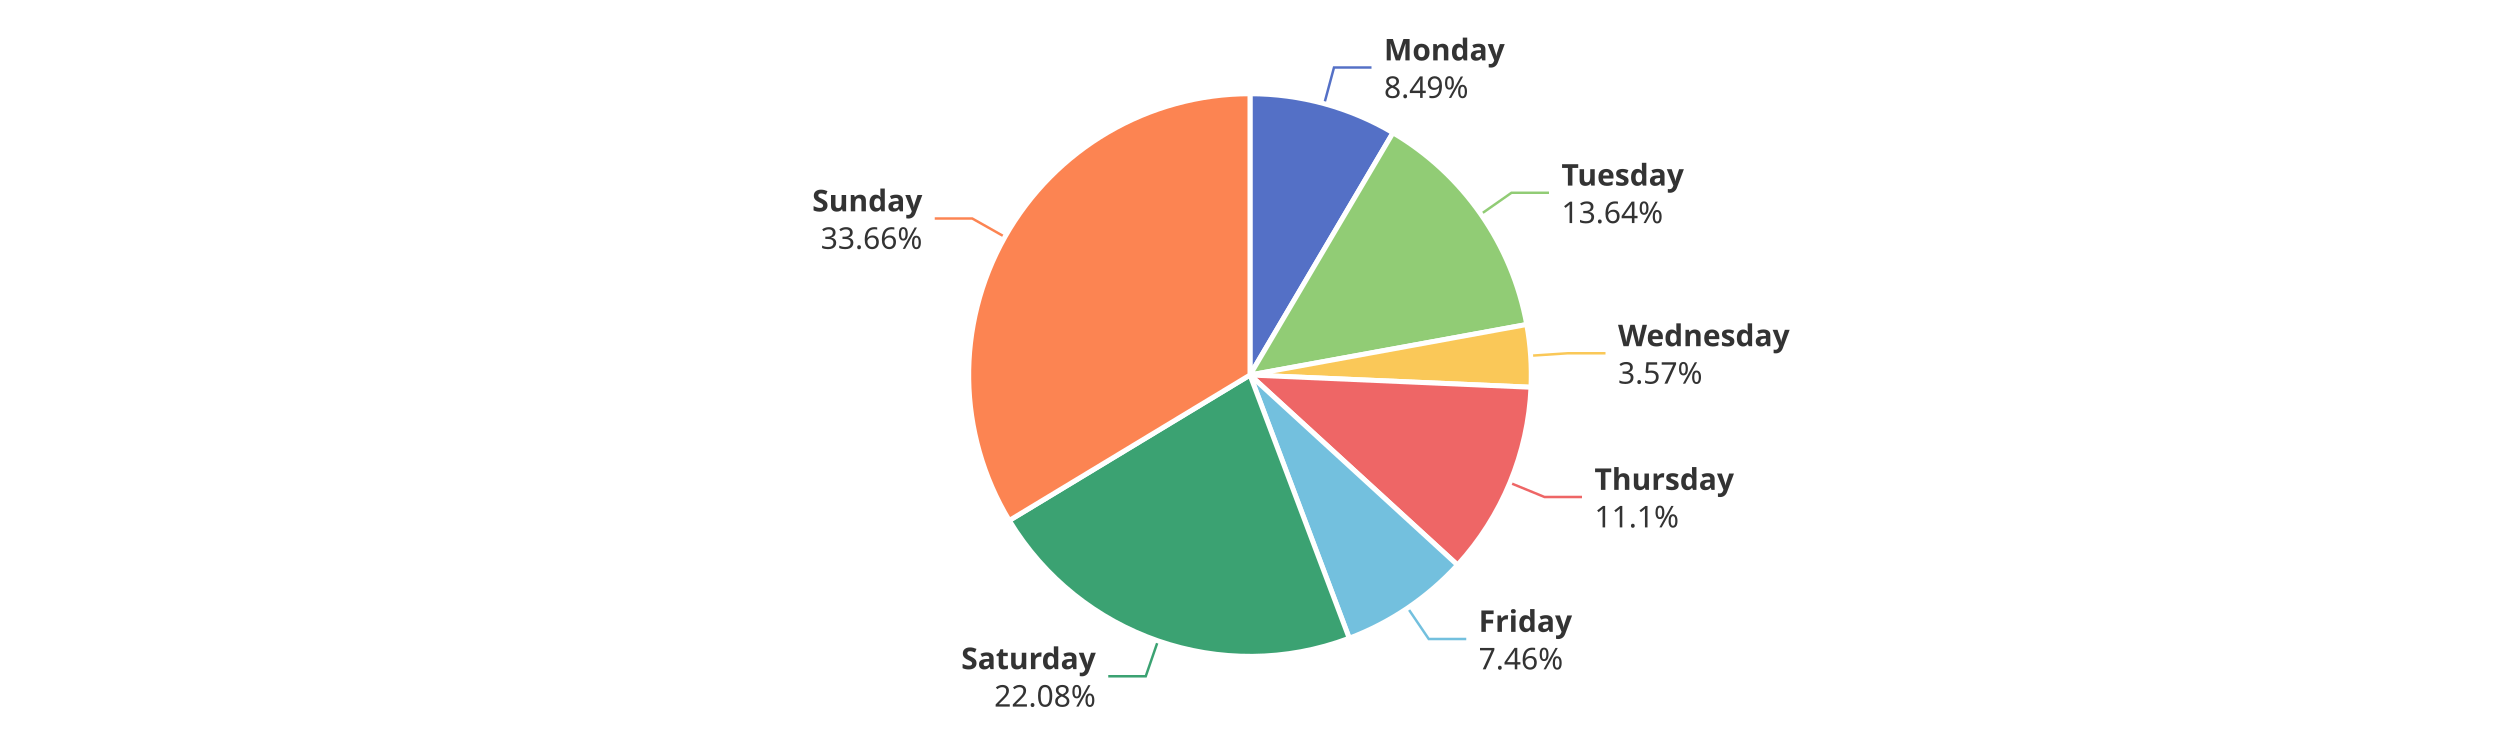
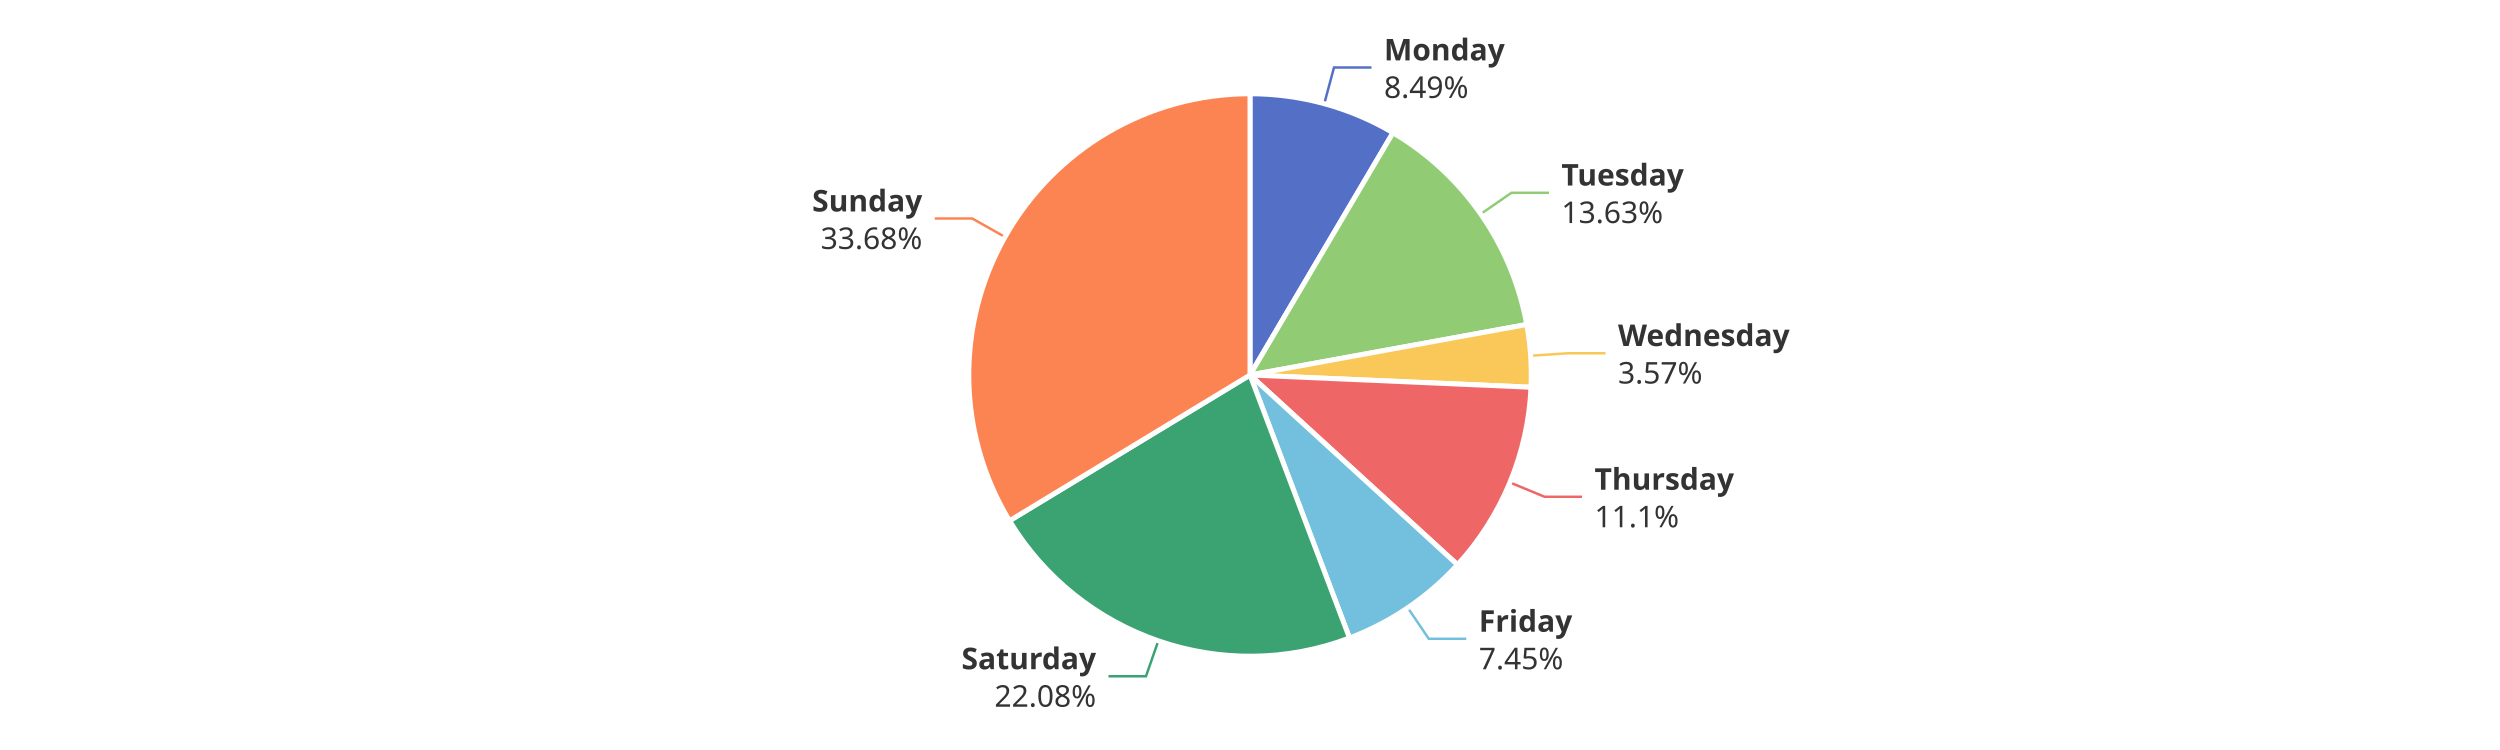
<svg xmlns="http://www.w3.org/2000/svg" width="1000" height="300" version="1.1" baseProfile="full" viewBox="0 0 1000 300">
  <rect width="1000" height="300" x="0" y="0" id="0" fill="#ffffff" />
  <polyline points="529.7 41.5 533.6 27 548.6 27" fill="none" stroke="#5470c6" />
-   <polyline points="592.3 85.7 604.6 77.1 619.6 77.1" fill="none" stroke="#91cc75" />
+   <polyline points="592.3 85.6 604.6 77.1 619.6 77.1" fill="none" stroke="#91cc75" />
  <polyline points="612.2 142.3 627.2 141.3 642.2 141.3" fill="none" stroke="#fac858" />
-   <polyline points="603.9 193.1 617.8 198.8 632.8 198.8" fill="none" stroke="#ee6666" />
-   <polyline points="563.1 243.2 571.5 255.6 586.5 255.6" fill="none" stroke="#73c0de" />
-   <polyline points="463.2 256.3 458.3 270.5 443.3 270.5" fill="none" stroke="#3ba272" />
+   <polyline points="604 193 617.8 198.7 632.8 198.7" fill="none" stroke="#ee6666" />
+   <polyline points="563.1 243.1 571.5 255.5 586.5 255.5" fill="none" stroke="#73c0de" />
+   <polyline points="463.3 256.4 458.4 270.5 443.4 270.5" fill="none" stroke="#3ba272" />
  <polyline points="402 94.8 388.9 87.4 373.9 87.4" fill="none" stroke="#fc8452" />
  <path d="M500 37.5A112.5 112.5 0 0 1 557.2 53.1L500 150Z" fill="#5470c6" stroke="#fff" stroke-width="2" stroke-linejoin="round" />
  <path d="M557.2 53.1A112.5 112.5 0 0 1 610.7 129.8L500 150Z" fill="#91cc75" stroke="#fff" stroke-width="2" stroke-linejoin="round" />
  <path d="M610.7 129.8A112.5 112.5 0 0 1 612.4 154.9L500 150Z" fill="#fac858" stroke="#fff" stroke-width="2" stroke-linejoin="round" />
-   <path d="M612.4 154.9A112.5 112.5 0 0 1 583 226L500 150Z" fill="#ee6666" stroke="#fff" stroke-width="2" stroke-linejoin="round" />
-   <path d="M583 226A112.5 112.5 0 0 1 539.7 255.3L500 150Z" fill="#73c0de" stroke="#fff" stroke-width="2" stroke-linejoin="round" />
-   <path d="M539.7 255.3A112.5 112.5 0 0 1 403.7 208.2L500 150Z" fill="#3ba272" stroke="#fff" stroke-width="2" stroke-linejoin="round" />
-   <path d="M403.7 208.2A112.5 112.5 0 0 1 500 37.5L500 150Z" fill="#fc8452" stroke="#fff" stroke-width="2" stroke-linejoin="round" />
-   <path d="M0 -15l42.8 0l0 30l-42.8 0Z" transform="translate(553.6052 27.0084)" fill="none" />
-   <text dominant-baseline="central" text-anchor="start" style="font-size:12px;font-family:sans-serif;font-weight:bold;" y="-7.5" transform="translate(553.6052 27.0084)" fill="#333" stroke="rgb(255,255,255)" stroke-width="2" paint-order="stroke" stroke-miterlimit="2">Monday</text>
-   <text dominant-baseline="central" text-anchor="start" style="font-size:12px;font-family:sans-serif;" y="7.5" transform="translate(553.6052 27.0084)" fill="#333" stroke="rgb(255,255,255)" stroke-width="2" paint-order="stroke" stroke-miterlimit="2">8.49%</text>
-   <path d="M0 -15l46.2 0l0 30l-46.2 0Z" transform="translate(624.5897 77.0806)" fill="none" />
-   <text dominant-baseline="central" text-anchor="start" style="font-size:12px;font-family:sans-serif;font-weight:bold;" y="-7.5" transform="translate(624.5897 77.0806)" fill="#333" stroke="rgb(255,255,255)" stroke-width="2" paint-order="stroke" stroke-miterlimit="2">Tuesday</text>
-   <text dominant-baseline="central" text-anchor="start" style="font-size:12px;font-family:sans-serif;" y="7.5" transform="translate(624.5897 77.0806)" fill="#333" stroke="rgb(255,255,255)" stroke-width="2" paint-order="stroke" stroke-miterlimit="2">13.64%</text>
-   <path d="M0 -15l63.6 0l0 30l-63.6 0Z" transform="translate(647.2038 141.3147)" fill="none" />
-   <text dominant-baseline="central" text-anchor="start" style="font-size:12px;font-family:sans-serif;font-weight:bold;" y="-7.5" transform="translate(647.2038 141.3147)" fill="#333" stroke="rgb(255,255,255)" stroke-width="2" paint-order="stroke" stroke-miterlimit="2">Wednesday</text>
-   <text dominant-baseline="central" text-anchor="start" style="font-size:12px;font-family:sans-serif;" y="7.5" transform="translate(647.2038 141.3147)" fill="#333" stroke="rgb(255,255,255)" stroke-width="2" paint-order="stroke" stroke-miterlimit="2">3.57%</text>
-   <path d="M0 -15l50.2 0l0 30l-50.2 0Z" transform="translate(637.7946 198.7921)" fill="none" />
-   <text dominant-baseline="central" text-anchor="start" style="font-size:12px;font-family:sans-serif;font-weight:bold;" y="-7.5" transform="translate(637.7946 198.7921)" fill="#333" stroke="rgb(255,255,255)" stroke-width="2" paint-order="stroke" stroke-miterlimit="2">Thursday</text>
-   <text dominant-baseline="central" text-anchor="start" style="font-size:12px;font-family:sans-serif;" y="7.5" transform="translate(637.7946 198.7921)" fill="#333" stroke="rgb(255,255,255)" stroke-width="2" paint-order="stroke" stroke-miterlimit="2">11.1%</text>
-   <path d="M0 -15l34.2 0l0 30l-34.2 0Z" transform="translate(591.4667 255.5877)" fill="none" />
-   <text dominant-baseline="central" text-anchor="start" style="font-size:12px;font-family:sans-serif;font-weight:bold;" y="-7.5" transform="translate(591.4667 255.5877)" fill="#333" stroke="rgb(255,255,255)" stroke-width="2" paint-order="stroke" stroke-miterlimit="2">Friday</text>
-   <text dominant-baseline="central" text-anchor="start" style="font-size:12px;font-family:sans-serif;" y="7.5" transform="translate(591.4667 255.5877)" fill="#333" stroke="rgb(255,255,255)" stroke-width="2" paint-order="stroke" stroke-miterlimit="2">7.46%</text>
-   <path d="M-48.2 -15l48.2 0l0 30l-48.2 0Z" transform="translate(438.3218 270.4955)" fill="none" />
-   <text dominant-baseline="central" text-anchor="end" style="font-size:12px;font-family:sans-serif;font-weight:bold;" y="-7.5" transform="translate(438.3218 270.4955)" fill="#333" stroke="rgb(255,255,255)" stroke-width="2" paint-order="stroke" stroke-miterlimit="2">Saturday</text>
-   <text dominant-baseline="central" text-anchor="end" style="font-size:12px;font-family:sans-serif;" y="7.5" transform="translate(438.3218 270.4955)" fill="#333" stroke="rgb(255,255,255)" stroke-width="2" paint-order="stroke" stroke-miterlimit="2">22.08%</text>
-   <path d="M-40.9 -15l40.9 0l0 30l-40.9 0Z" transform="translate(368.9334 87.3865)" fill="none" />
-   <text dominant-baseline="central" text-anchor="end" style="font-size:12px;font-family:sans-serif;font-weight:bold;" y="-7.5" transform="translate(368.9334 87.3865)" fill="#333" stroke="rgb(255,255,255)" stroke-width="2" paint-order="stroke" stroke-miterlimit="2">Sunday</text>
-   <text dominant-baseline="central" text-anchor="end" style="font-size:12px;font-family:sans-serif;" y="7.5" transform="translate(368.9334 87.3865)" fill="#333" stroke="rgb(255,255,255)" stroke-width="2" paint-order="stroke" stroke-miterlimit="2">33.66%</text>
+   <path d="M612.4 154.9A112.5 112.5 0 0 1 583 225.9L500 150Z" fill="#ee6666" stroke="#fff" stroke-width="2" stroke-linejoin="round" />
+   <path d="M583 225.9A112.5 112.5 0 0 1 539.8 255.2L500 150Z" fill="#73c0de" stroke="#fff" stroke-width="2" stroke-linejoin="round" />
+   <path d="M539.8 255.2A112.5 112.5 0 0 1 403.8 208.3L500 150Z" fill="#3ba272" stroke="#fff" stroke-width="2" stroke-linejoin="round" />
+   <path d="M403.8 208.3A112.5 112.5 0 0 1 500 37.5L500 150Z" fill="#fc8452" stroke="#fff" stroke-width="2" stroke-linejoin="round" />
+   <path d="M0 -15l42.8 0l0 30l-42.8 0Z" transform="translate(553.6085 27.0093)" fill="none" />
+   <text dominant-baseline="central" text-anchor="start" style="font-size:12px;font-family:sans-serif;font-weight:bold;" y="-7.5" transform="translate(553.6085 27.0093)" fill="#333" stroke="rgb(255,255,255)" stroke-width="2" paint-order="stroke" stroke-miterlimit="2">Monday</text>
+   <text dominant-baseline="central" text-anchor="start" style="font-size:12px;font-family:sans-serif;" y="7.5" transform="translate(553.6085 27.0093)" fill="#333" stroke="rgb(255,255,255)" stroke-width="2" paint-order="stroke" stroke-miterlimit="2">8.49%</text>
+   <path d="M0 -15l46.2 0l0 30l-46.2 0Z" transform="translate(624.5738 77.0578)" fill="none" />
+   <text dominant-baseline="central" text-anchor="start" style="font-size:12px;font-family:sans-serif;font-weight:bold;" y="-7.5" transform="translate(624.5738 77.0578)" fill="#333" stroke="rgb(255,255,255)" stroke-width="2" paint-order="stroke" stroke-miterlimit="2">Tuesday</text>
+   <text dominant-baseline="central" text-anchor="start" style="font-size:12px;font-family:sans-serif;" y="7.5" transform="translate(624.5738 77.0578)" fill="#333" stroke="rgb(255,255,255)" stroke-width="2" paint-order="stroke" stroke-miterlimit="2">13.63%</text>
+   <path d="M0 -15l63.6 0l0 30l-63.6 0Z" transform="translate(647.1997 141.2539)" fill="none" />
+   <text dominant-baseline="central" text-anchor="start" style="font-size:12px;font-family:sans-serif;font-weight:bold;" y="-7.5" transform="translate(647.1997 141.2539)" fill="#333" stroke="rgb(255,255,255)" stroke-width="2" paint-order="stroke" stroke-miterlimit="2">Wednesday</text>
+   <text dominant-baseline="central" text-anchor="start" style="font-size:12px;font-family:sans-serif;" y="7.5" transform="translate(647.1997 141.2539)" fill="#333" stroke="rgb(255,255,255)" stroke-width="2" paint-order="stroke" stroke-miterlimit="2">3.57%</text>
+   <path d="M0 -15l50.2 0l0 30l-50.2 0Z" transform="translate(637.8157 198.7412)" fill="none" />
+   <text dominant-baseline="central" text-anchor="start" style="font-size:12px;font-family:sans-serif;font-weight:bold;" y="-7.5" transform="translate(637.8157 198.7412)" fill="#333" stroke="rgb(255,255,255)" stroke-width="2" paint-order="stroke" stroke-miterlimit="2">Thursday</text>
+   <text dominant-baseline="central" text-anchor="start" style="font-size:12px;font-family:sans-serif;" y="7.5" transform="translate(637.8157 198.7412)" fill="#333" stroke="rgb(255,255,255)" stroke-width="2" paint-order="stroke" stroke-miterlimit="2">11.1%</text>
+   <path d="M0 -15l34.2 0l0 30l-34.2 0Z" transform="translate(591.5393 255.5385)" fill="none" />
+   <text dominant-baseline="central" text-anchor="start" style="font-size:12px;font-family:sans-serif;font-weight:bold;" y="-7.5" transform="translate(591.5393 255.5385)" fill="#333" stroke="rgb(255,255,255)" stroke-width="2" paint-order="stroke" stroke-miterlimit="2">Friday</text>
+   <text dominant-baseline="central" text-anchor="start" style="font-size:12px;font-family:sans-serif;" y="7.5" transform="translate(591.5393 255.5385)" fill="#333" stroke="rgb(255,255,255)" stroke-width="2" paint-order="stroke" stroke-miterlimit="2">7.45%</text>
+   <path d="M-48.2 -15l48.2 0l0 30l-48.2 0Z" transform="translate(438.4314 270.5334)" fill="none" />
+   <text dominant-baseline="central" text-anchor="end" style="font-size:12px;font-family:sans-serif;font-weight:bold;" y="-7.5" transform="translate(438.4314 270.5334)" fill="#333" stroke="rgb(255,255,255)" stroke-width="2" paint-order="stroke" stroke-miterlimit="2">Saturday</text>
+   <text dominant-baseline="central" text-anchor="end" style="font-size:12px;font-family:sans-serif;" y="7.5" transform="translate(438.4314 270.5334)" fill="#333" stroke="rgb(255,255,255)" stroke-width="2" paint-order="stroke" stroke-miterlimit="2">22.08%</text>
+   <path d="M-40.9 -15l40.9 0l0 30l-40.9 0Z" transform="translate(368.9071 87.4332)" fill="none" />
+   <text dominant-baseline="central" text-anchor="end" style="font-size:12px;font-family:sans-serif;font-weight:bold;" y="-7.5" transform="translate(368.9071 87.4332)" fill="#333" stroke="rgb(255,255,255)" stroke-width="2" paint-order="stroke" stroke-miterlimit="2">Sunday</text>
+   <text dominant-baseline="central" text-anchor="end" style="font-size:12px;font-family:sans-serif;" y="7.5" transform="translate(368.9071 87.4332)" fill="#333" stroke="rgb(255,255,255)" stroke-width="2" paint-order="stroke" stroke-miterlimit="2">33.68%</text>
</svg>
